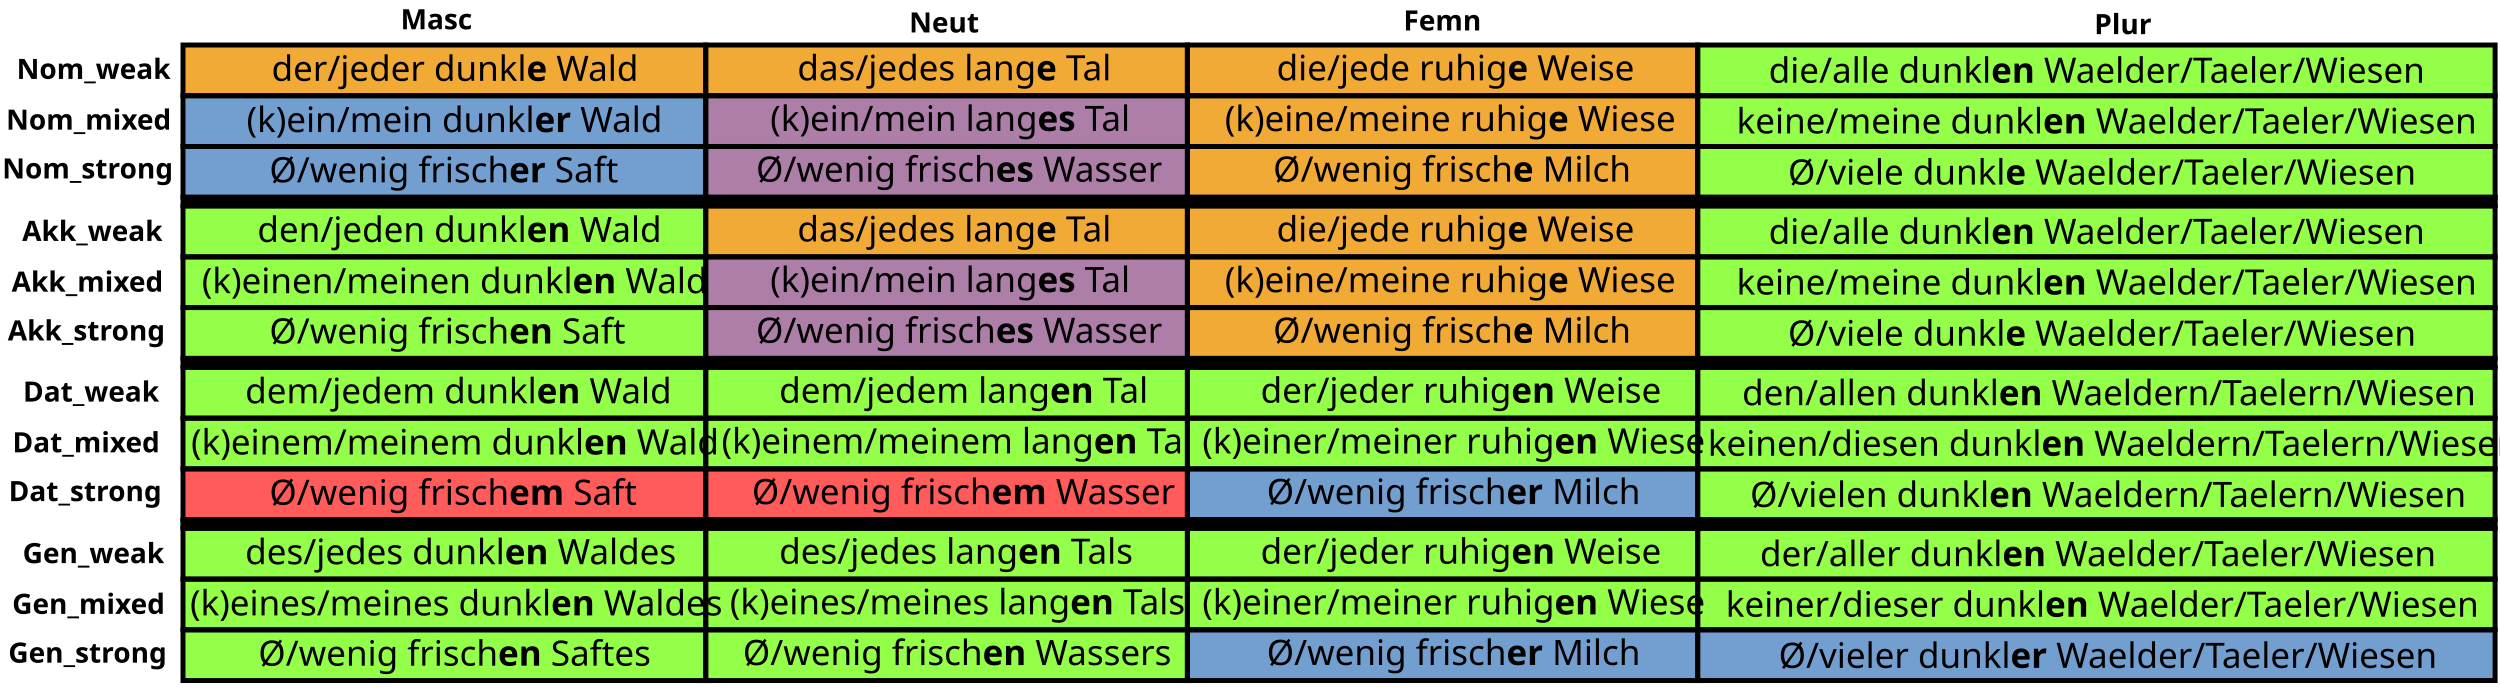
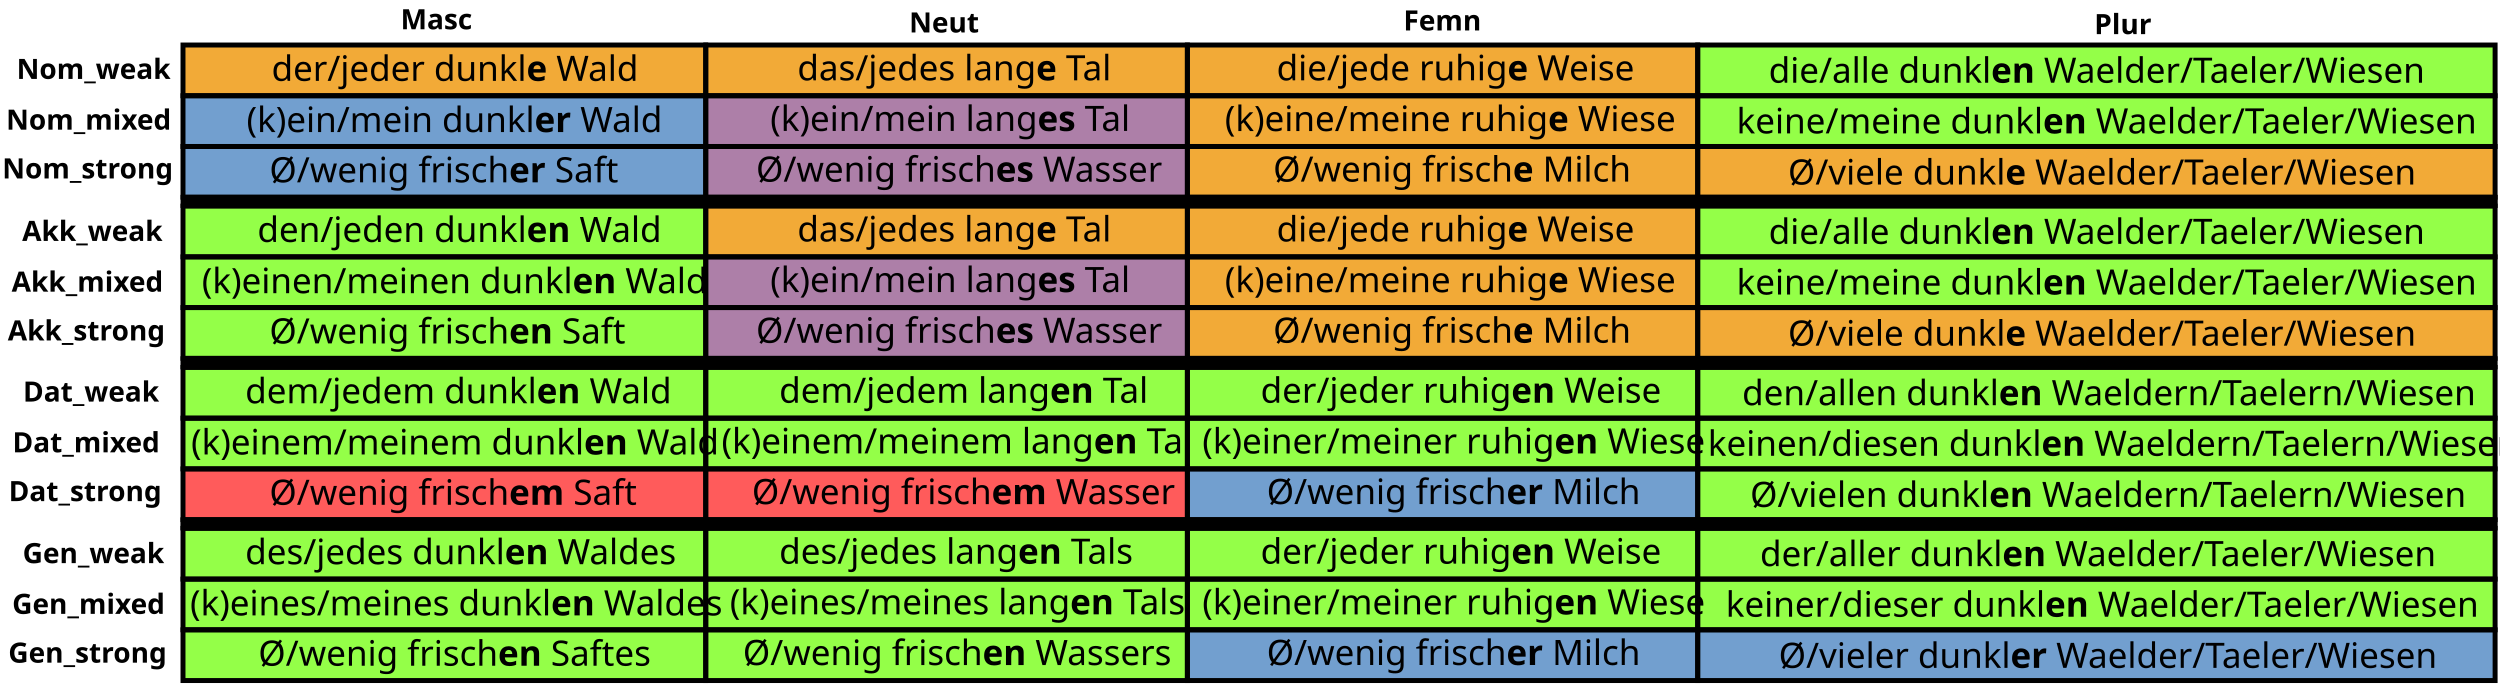
<svg xmlns="http://www.w3.org/2000/svg" height="360" viewBox="0 0 762.95 247.15" width="1300">
+   <path d="m541.3 109.8h284.67v18.11h-284.67z" style="fill:#f2aa37" />
+   <path d="m541.3 52.29h284.67v18.11h-284.67z" style="fill:#f2aa37" />
+   <path d="m541.3 73.59h284.67v36.21h-284.67z" style="fill:#94ff48" />
  <g style="fill:#f2aa37">
    <path d="m187.18 73.59h171.94v18.11h-171.94z" />
    <path d="m187.23 16.07h171.89v18.11h-171.89z" />
    <path d="m.56 16.07h186.62v18.11h-186.62z" />
  </g>
  <path d="m.56 167.39h358.56v21.24h-358.56z" style="fill:#ff5b5b" />
  <g style="fill:#94ff48">
-     <path d="m541.3 16.07h284.67v54.32h-284.67z" />
+     <path d="m541.3 16.08h284.67v36.21h-284.67z" />
    <path d="m359.12 131.18h182.19v36.21h-182.19z" />
-     <path d="m541.3 73.59h284.67v151.25h-284.67z" />
+     <path d="m541.3 131.18h284.67v93.66h-284.67z" />
    <path d="m359.12 188.63h182.19v36.21h-182.19z" />
    <path d="m.56 185.5h358.56v57.45h-358.56z" />
    <path d="m187.18 131.18h171.94v36.21h-171.94z" />
  </g>
  <path d="m187.18 91.7h171.94v36.21h-171.94z" style="fill:#ad7fa8" />
  <path d="m359.12 167.39h182.19v21.24h-182.19z" style="fill:#729fcf" />
  <path d="m359.12 224.84h466.85v18.31h-466.85z" style="fill:#729fcf" />
  <path d="m187.18 34.18h171.94v36.21h-171.94z" style="fill:#ad7fa8" />
  <path d="m.56 34.18h186.67v36.21h-186.67z" style="fill:#729fcf" />
  <path d="m.56 73.59h186.62v93.8h-186.62z" style="fill:#94ff48" />
  <path d="m359.12 16.07h182.18v111.84h-182.18z" style="fill:#f2aa37" />
  <path d="m.56 16.07h186.62v18.11h-186.62z" style="fill:none;stroke:#000;stroke-width:1.77" />
-   <g style="stroke-width:.94" transform="translate(32.28 -.7)">
-     <text x="532.62" y="-337">
-       <tspan style="stroke-width:.94" x="532.62" y="-328.14" />
+   <g style="stroke-width:.94">
+     <text x="564.9" y="-337.7">
+       <tspan style="stroke-width:.94" x="564.9" y="-328.84" />
    </text>
    <g style="font-family:Droid Sans;letter-spacing:0;word-spacing:0">
      <g style="font-size:10">
-         <text x="-91.12" y="28.87">
-           <tspan style="font-weight:bold" x="-91.12" y="28.87">Nom_weak</tspan>
-         </text>
-         <text x="45.96" y="11.15">
-           <tspan style="font-weight:bold" x="45.96" y="11.15">Masc</tspan>
-         </text>
-         <text x="227.51" y="12.3">
-           <tspan style="font-weight:bold;stroke-width:.94" x="227.51" y="12.3">Neut</tspan>
-         </text>
-         <text x="403.97" y="11.57">
-           <tspan style="font-weight:bold;stroke-width:.94" x="403.97" y="11.57">Femn</tspan>
-         </text>
-         <text x="650.59" y="12.88">
-           <tspan style="font-weight:bold;stroke-width:.94" x="650.59" y="12.88">Plur</tspan>
+         <text x="-58.84" y="28.17">
+           <tspan style="font-weight:bold" x="-58.84" y="28.17">Nom_weak</tspan>
+         </text>
+         <text x="78.24" y="10.45">
+           <tspan style="font-weight:bold" x="78.24" y="10.45">Masc</tspan>
+         </text>
+         <text x="259.79" y="11.6">
+           <tspan style="font-weight:bold;stroke-width:.94" x="259.79" y="11.6">Neut</tspan>
+         </text>
+         <text x="436.25" y="10.87">
+           <tspan style="font-weight:bold;stroke-width:.94" x="436.25" y="10.87">Femn</tspan>
+         </text>
+         <text x="682.87" y="12.18">
+           <tspan style="font-weight:bold;stroke-width:.94" x="682.87" y="12.18">Plur</tspan>
        </text>
      </g>
      <g style="font-size:12.5">
-         <text x="-9.01" y="47.85">
-           <tspan x="-9.01" y="47.85">(k)ein/mein dunkl<tspan style="font-weight:bold">er</tspan> Wald</tspan>
-         </text>
-         <text x="177.93" y="47.45">
-           <tspan x="177.93" y="47.45">
-             <tspan style="stroke-width:.94" x="177.93" y="47.45">(k)ein/mein lang<tspan style="font-weight:bold">es</tspan> Tal</tspan>
+         <text x="23.27" y="47.15">
+           <tspan x="23.27" y="47.15">(k)ein/mein dunkl<tspan style="font-weight:bold">er</tspan> Wald</tspan>
+         </text>
+         <text x="210.21" y="46.75">
+           <tspan x="210.21" y="46.75">
+             <tspan style="stroke-width:.94" x="210.21" y="46.75">(k)ein/mein lang<tspan style="font-weight:bold">es</tspan> Tal</tspan>
          </tspan>
        </text>
-         <text x="358.7" y="29.38">
-           <tspan style="stroke-width:.94" x="358.7" y="29.38">die/jede ruhig<tspan style="font-weight:bold">e</tspan> Weise</tspan>
-         </text>
-         <text x="-.1" y="29.57">
-           <tspan style="stroke-width:.94" x="-.1" y="29.57">der/jeder dunkl<tspan style="font-weight:bold;stroke-width:.94">e</tspan> Wald</tspan>
-         </text>
-         <text x="-.87" y="65.79">
-           <tspan style="stroke-width:.94" x="-.87" y="65.79">Ø/wenig frisch<tspan style="font-weight:bold">er</tspan> Saft</tspan>
-         </text>
-         <text x="172.86" y="65.56">
-           <tspan style="stroke-width:.94" x="172.86" y="65.56">Ø/wenig frisch<tspan style="font-weight:bold">es</tspan> Wasser</tspan>
-         </text>
-         <text x="187.61" y="29.38">
-           <tspan style="stroke-width:.94" x="187.61" y="29.38">das/jedes lang<tspan style="font-weight:bold">e</tspan> Tal</tspan>
-         </text>
-         <text x="340.22" y="47.49">
-           <tspan style="stroke-width:.94" x="340.22" y="47.49">(k)eine/meine ruhig<tspan style="font-weight:bold">e</tspan> Wiese</tspan>
-         </text>
-         <text x="357.47" y="65.53">
-           <tspan style="stroke-width:.94" x="357.47" y="65.53">Ø/wenig frisch<tspan style="font-weight:bold;stroke-width:.94">e</tspan> Milch</tspan>
-         </text>
-         <text x="534.37" y="30.24">
-           <tspan style="stroke-width:.94" x="534.37" y="30.24">die/alle dunkl<tspan style="font-weight:bold;stroke-width:.94">en</tspan> Waelder/Taeler/Wiesen</tspan>
-         </text>
-         <text x="522.9" y="48.32">
-           <tspan style="stroke-width:.94" x="522.9" y="48.32">keine/meine dunkl<tspan style="font-weight:bold;stroke-width:.94">en</tspan> Waelder/Taeler/Wiesen</tspan>
-         </text>
-         <text x="541.26" y="66.58">
-           <tspan style="stroke-width:.94" x="541.26" y="66.58">Ø/viele dunkl<tspan style="font-weight:bold;stroke-width:.94">e</tspan> Waelder/Taeler/Wiesen</tspan>
+         <text x="390.98" y="28.68">
+           <tspan style="stroke-width:.94" x="390.98" y="28.68">die/jede ruhig<tspan style="font-weight:bold">e</tspan> Weise</tspan>
+         </text>
+         <text x="32.18" y="28.87">
+           <tspan style="stroke-width:.94" x="32.18" y="28.87">der/jeder dunkl<tspan style="font-weight:bold;stroke-width:.94">e</tspan> Wald</tspan>
+         </text>
+         <text x="31.41" y="65.09">
+           <tspan style="stroke-width:.94" x="31.41" y="65.09">Ø/wenig frisch<tspan style="font-weight:bold">er</tspan> Saft</tspan>
+         </text>
+         <text x="205.14" y="64.86">
+           <tspan style="stroke-width:.94" x="205.14" y="64.86">Ø/wenig frisch<tspan style="font-weight:bold">es</tspan> Wasser</tspan>
+         </text>
+         <text x="219.89" y="28.68">
+           <tspan style="stroke-width:.94" x="219.89" y="28.68">das/jedes lang<tspan style="font-weight:bold">e</tspan> Tal</tspan>
+         </text>
+         <text x="372.5" y="46.79">
+           <tspan style="stroke-width:.94" x="372.5" y="46.79">(k)eine/meine ruhig<tspan style="font-weight:bold">e</tspan> Wiese</tspan>
+         </text>
+         <text x="389.75" y="64.83">
+           <tspan style="stroke-width:.94" x="389.75" y="64.83">Ø/wenig frisch<tspan style="font-weight:bold;stroke-width:.94">e</tspan> Milch</tspan>
+         </text>
+         <text x="566.65" y="29.54">
+           <tspan style="stroke-width:.94" x="566.65" y="29.54">die/alle dunkl<tspan style="font-weight:bold;stroke-width:.94">en</tspan> Waelder/Taeler/Wiesen</tspan>
+         </text>
+         <text x="555.18" y="47.62">
+           <tspan style="stroke-width:.94" x="555.18" y="47.62">keine/meine dunkl<tspan style="font-weight:bold;stroke-width:.94">en</tspan> Waelder/Taeler/Wiesen</tspan>
+         </text>
+         <text x="573.54" y="65.88">
+           <tspan style="stroke-width:.94" x="573.54" y="65.88">Ø/viele dunkl<tspan style="font-weight:bold;stroke-width:.94">e</tspan> Waelder/Taeler/Wiesen</tspan>
        </text>
      </g>
    </g>
  </g>
  <g style="fill:none;stroke:#000;stroke-width:1.77">
    <path d="m.56 34.18h186.62v18.11h-186.62z" />
    <path d="m.56 52.29h186.62v18.11h-186.62z" />
    <path d="m187.18 16.07h171.94v18.11h-171.94z" />
    <path d="m187.18 34.18h171.94v18.11h-171.94z" />
    <path d="m187.18 52.29h171.94v18.11h-171.94z" />
    <path d="m359.12 16.07h182.19v18.11h-182.19z" />
    <path d="m359.12 34.18h182.19v18.11h-182.19z" />
    <path d="m359.12 52.29h182.19v18.11h-182.19z" />
    <path d="m541.3 16.07h284.67v18.11h-284.67z" />
    <path d="m541.3 34.18h284.67v18.11h-284.67z" />
    <path d="m541.3 52.29h284.67v18.11h-284.67z" />
    <path d="m.56 73.59h186.62v18.11h-186.62z" />
  </g>
-   <g style="font-size:12.5;font-family:Droid Sans;letter-spacing:0;word-spacing:0;stroke-width:.94" transform="translate(32.28 -.7)">
-     <text x="-24.99" y="105.37">
-       <tspan style="stroke-width:.94" x="-24.99" y="105.37">(k)einen/meinen dunkl<tspan style="font-weight:bold;stroke-width:.94">en</tspan> Wald</tspan>
-     </text>
-     <text x="177.93" y="104.97">
-       <tspan style="stroke-width:.94" x="177.93" y="104.97">
-         <tspan style="stroke-width:.94" x="177.93" y="104.97">(k)ein/mein lang<tspan style="font-weight:bold;stroke-width:.94">es</tspan> Tal</tspan>
+   <g style="stroke-width:.94;font-size:12.5;font-family:Droid Sans;letter-spacing:0;word-spacing:0">
+     <text x="7.29" y="104.67">
+       <tspan style="stroke-width:.94" x="7.29" y="104.67">(k)einen/meinen dunkl<tspan style="font-weight:bold;stroke-width:.94">en</tspan> Wald</tspan>
+     </text>
+     <text x="210.21" y="104.27">
+       <tspan style="stroke-width:.94" x="210.21" y="104.27">
+         <tspan style="stroke-width:.94" x="210.21" y="104.27">(k)ein/mein lang<tspan style="font-weight:bold;stroke-width:.94">es</tspan> Tal</tspan>
      </tspan>
    </text>
-     <text x="358.7" y="86.9">
-       <tspan style="stroke-width:.94" x="358.7" y="86.9">die/jede ruhig<tspan style="font-weight:bold;stroke-width:.94">e</tspan> Weise</tspan>
-     </text>
-     <text x="-5.16" y="87.08">
-       <tspan style="stroke-width:.94" x="-5.16" y="87.08">den/jeden dunkl<tspan style="font-weight:bold;stroke-width:.94">en</tspan> Wald</tspan>
-     </text>
-     <text x="-.87" y="123.31">
-       <tspan style="stroke-width:.94" x="-.87" y="123.31">Ø/wenig frisch<tspan style="font-weight:bold;stroke-width:.94">en</tspan> Saft</tspan>
-     </text>
-     <text x="172.86" y="123.08">
-       <tspan style="stroke-width:.94" x="172.86" y="123.08">Ø/wenig frisch<tspan style="font-weight:bold;stroke-width:.94">es</tspan> Wasser</tspan>
-     </text>
-     <text x="187.61" y="86.9">
-       <tspan style="stroke-width:.94" x="187.61" y="86.9">das/jedes lang<tspan style="font-weight:bold;stroke-width:.94">e</tspan> Tal</tspan>
-     </text>
-     <text x="340.22" y="105.01">
-       <tspan style="stroke-width:.94" x="340.22" y="105.01">(k)eine/meine ruhig<tspan style="font-weight:bold;stroke-width:.94">e</tspan> Wiese</tspan>
-     </text>
-     <text x="357.47" y="123.05">
-       <tspan style="stroke-width:.94" x="357.47" y="123.05">Ø/wenig frisch<tspan style="font-weight:bold;stroke-width:.94">e</tspan> Milch</tspan>
-     </text>
-     <text x="534.37" y="87.76">
-       <tspan style="stroke-width:.94" x="534.37" y="87.76">die/alle dunkl<tspan style="font-weight:bold;stroke-width:.94">en</tspan> Waelder/Taeler/Wiesen</tspan>
-     </text>
-     <text x="522.9" y="105.84">
-       <tspan style="stroke-width:.94" x="522.9" y="105.84">keine/meine dunkl<tspan style="font-weight:bold;stroke-width:.94">en</tspan> Waelder/Taeler/Wiesen</tspan>
-     </text>
-     <text x="541.26" y="124.09">
-       <tspan style="stroke-width:.94" x="541.26" y="124.09">Ø/viele dunkl<tspan style="font-weight:bold;stroke-width:.94">e</tspan> Waelder/Taeler/Wiesen</tspan>
+     <text x="390.98" y="86.2">
+       <tspan style="stroke-width:.94" x="390.98" y="86.2">die/jede ruhig<tspan style="font-weight:bold;stroke-width:.94">e</tspan> Weise</tspan>
+     </text>
+     <text x="27.12" y="86.38">
+       <tspan style="stroke-width:.94" x="27.12" y="86.38">den/jeden dunkl<tspan style="font-weight:bold;stroke-width:.94">en</tspan> Wald</tspan>
+     </text>
+     <text x="31.41" y="122.61">
+       <tspan style="stroke-width:.94" x="31.41" y="122.61">Ø/wenig frisch<tspan style="font-weight:bold;stroke-width:.94">en</tspan> Saft</tspan>
+     </text>
+     <text x="205.14" y="122.38">
+       <tspan style="stroke-width:.94" x="205.14" y="122.38">Ø/wenig frisch<tspan style="font-weight:bold;stroke-width:.94">es</tspan> Wasser</tspan>
+     </text>
+     <text x="219.89" y="86.2">
+       <tspan style="stroke-width:.94" x="219.89" y="86.2">das/jedes lang<tspan style="font-weight:bold;stroke-width:.94">e</tspan> Tal</tspan>
+     </text>
+     <text x="372.5" y="104.31">
+       <tspan style="stroke-width:.94" x="372.5" y="104.31">(k)eine/meine ruhig<tspan style="font-weight:bold;stroke-width:.94">e</tspan> Wiese</tspan>
+     </text>
+     <text x="389.75" y="122.35">
+       <tspan style="stroke-width:.94" x="389.75" y="122.35">Ø/wenig frisch<tspan style="font-weight:bold;stroke-width:.94">e</tspan> Milch</tspan>
+     </text>
+     <text x="566.65" y="87.06">
+       <tspan style="stroke-width:.94" x="566.65" y="87.06">die/alle dunkl<tspan style="font-weight:bold;stroke-width:.94">en</tspan> Waelder/Taeler/Wiesen</tspan>
+     </text>
+     <text x="555.18" y="105.14">
+       <tspan style="stroke-width:.94" x="555.18" y="105.14">keine/meine dunkl<tspan style="font-weight:bold;stroke-width:.94">en</tspan> Waelder/Taeler/Wiesen</tspan>
+     </text>
+     <text x="573.54" y="123.39">
+       <tspan style="stroke-width:.94" x="573.54" y="123.39">Ø/viele dunkl<tspan style="font-weight:bold;stroke-width:.94">e</tspan> Waelder/Taeler/Wiesen</tspan>
    </text>
  </g>
  <g style="stroke:#000">
    <g style="fill:none;stroke-width:1.77">
      <path d="m.56 91.7h186.62v18.1h-186.62z" />
      <path d="m.56 109.8h186.62v18.11h-186.62z" />
      <path d="m187.18 73.59h171.94v18.11h-171.94z" />
      <path d="m187.18 91.7h171.94v18.1h-171.94z" />
      <path d="m187.18 109.8h171.94v18.11h-171.94z" />
      <path d="m359.12 73.59h182.19v18.11h-182.19z" />
      <path d="m359.12 91.7h182.18v18.1h-182.18z" />
      <path d="m359.12 109.8h182.19v18.11h-182.19z" />
      <path d="m541.3 73.59h284.67v18.11h-284.67z" />
      <path d="m541.3 91.7h284.67v18.11h-284.67z" />
      <path d="m541.3 109.8h284.67v18.11h-284.67z" />
    </g>
    <path d="m-.31 71.89h827.21" style="fill:#3465a4;stroke-width:4.68" />
    <path d="m-.36 187.02h827.24" style="fill:#3465a4;stroke-width:4.68" />
    <path d="m.56 131.18h186.62v18.11h-186.62z" style="fill:none;stroke-width:1.77" />
  </g>
-   <g style="font-size:12.5;font-family:Droid Sans;letter-spacing:0;word-spacing:0;stroke-width:.94" transform="translate(32.28 -.7)">
-     <text x="-28.82" y="162.95">
-       <tspan style="stroke-width:.94" x="-28.82" y="162.95">(k)einem/meinem dunkl<tspan style="font-weight:bold;stroke-width:.94">en</tspan> Wald</tspan>
-     </text>
-     <text x="160.55" y="162.56">
-       <tspan style="stroke-width:.94" x="160.55" y="162.56">
-         <tspan style="stroke-width:.94" x="160.55" y="162.56">(k)einem/meinem lang<tspan style="font-weight:bold;stroke-width:.94">en</tspan> Tal</tspan>
+   <g style="stroke-width:.94;font-size:12.5;font-family:Droid Sans;letter-spacing:0;word-spacing:0">
+     <text x="3.46" y="162.25">
+       <tspan style="stroke-width:.94" x="3.46" y="162.25">(k)einem/meinem dunkl<tspan style="font-weight:bold;stroke-width:.94">en</tspan> Wald</tspan>
+     </text>
+     <text x="192.83" y="161.86">
+       <tspan style="stroke-width:.94" x="192.83" y="161.86">
+         <tspan style="stroke-width:.94" x="192.83" y="161.86">(k)einem/meinem lang<tspan style="font-weight:bold;stroke-width:.94">en</tspan> Tal</tspan>
      </tspan>
    </text>
-     <text x="352.99" y="144.48">
-       <tspan style="stroke-width:.94" x="352.99" y="144.48">der/jeder ruhig<tspan style="font-weight:bold;stroke-width:.94">en</tspan> Weise</tspan>
-     </text>
-     <text x="-9.51" y="144.67">
-       <tspan style="stroke-width:.94" x="-9.51" y="144.67">dem/jedem dunkl<tspan style="font-weight:bold;stroke-width:.94">en</tspan> Wald</tspan>
-     </text>
-     <text x="-.87" y="180.9">
-       <tspan style="stroke-width:.94" x="-.87" y="180.9">Ø/wenig frisch<tspan style="font-weight:bold;stroke-width:.94">em</tspan> Saft</tspan>
-     </text>
-     <text x="171.38" y="180.67">
-       <tspan style="stroke-width:.94" x="171.38" y="180.67">Ø/wenig frisch<tspan style="font-weight:bold;stroke-width:.94">em</tspan> Wasser</tspan>
-     </text>
-     <text x="181.12" y="144.49">
-       <tspan style="stroke-width:.94" x="181.12" y="144.49">dem/jedem lang<tspan style="font-weight:bold;stroke-width:.94">en</tspan> Tal</tspan>
-     </text>
-     <text x="332.18" y="162.59">
-       <tspan style="stroke-width:.94" x="332.18" y="162.59">(k)einer/meiner ruhig<tspan style="font-weight:bold;stroke-width:.94">en</tspan> Wiese</tspan>
-     </text>
-     <text x="355.17" y="180.64">
-       <tspan style="stroke-width:.94" x="355.17" y="180.64">Ø/wenig frisch<tspan style="font-weight:bold;stroke-width:.94">er</tspan> Milch</tspan>
-     </text>
-     <text x="524.88" y="145.35">
-       <tspan style="stroke-width:.94" x="524.88" y="145.35">den/allen dunkl<tspan style="font-weight:bold;stroke-width:.94">en</tspan> Waeldern/Taelern/Wiesen</tspan>
-     </text>
-     <text x="512.63" y="163.42">
-       <tspan style="stroke-width:.94" x="512.63" y="163.42">keinen/diesen dunkl<tspan style="font-weight:bold;stroke-width:.94">en</tspan> Waeldern/Taelern/Wiesen</tspan>
-     </text>
-     <text x="527.74" y="181.68">
-       <tspan style="stroke-width:.94" x="527.74" y="181.68">Ø/vielen dunkl<tspan style="font-weight:bold;stroke-width:.94">en</tspan> Waeldern/Taelern/Wiesen</tspan>
+     <text x="385.27" y="143.78">
+       <tspan style="stroke-width:.94" x="385.27" y="143.78">der/jeder ruhig<tspan style="font-weight:bold;stroke-width:.94">en</tspan> Weise</tspan>
+     </text>
+     <text x="22.77" y="143.97">
+       <tspan style="stroke-width:.94" x="22.77" y="143.97">dem/jedem dunkl<tspan style="font-weight:bold;stroke-width:.94">en</tspan> Wald</tspan>
+     </text>
+     <text x="31.41" y="180.2">
+       <tspan style="stroke-width:.94" x="31.41" y="180.2">Ø/wenig frisch<tspan style="font-weight:bold;stroke-width:.94">em</tspan> Saft</tspan>
+     </text>
+     <text x="203.66" y="179.97">
+       <tspan style="stroke-width:.94" x="203.66" y="179.97">Ø/wenig frisch<tspan style="font-weight:bold;stroke-width:.94">em</tspan> Wasser</tspan>
+     </text>
+     <text x="213.4" y="143.79">
+       <tspan style="stroke-width:.94" x="213.4" y="143.79">dem/jedem lang<tspan style="font-weight:bold;stroke-width:.94">en</tspan> Tal</tspan>
+     </text>
+     <text x="364.46" y="161.89">
+       <tspan style="stroke-width:.94" x="364.46" y="161.89">(k)einer/meiner ruhig<tspan style="font-weight:bold;stroke-width:.94">en</tspan> Wiese</tspan>
+     </text>
+     <text x="387.45" y="179.94">
+       <tspan style="stroke-width:.94" x="387.45" y="179.94">Ø/wenig frisch<tspan style="font-weight:bold;stroke-width:.94">er</tspan> Milch</tspan>
+     </text>
+     <text x="557.16" y="144.65">
+       <tspan style="stroke-width:.94" x="557.16" y="144.65">den/allen dunkl<tspan style="font-weight:bold;stroke-width:.94">en</tspan> Waeldern/Taelern/Wiesen</tspan>
+     </text>
+     <text x="544.91" y="162.72">
+       <tspan style="stroke-width:.94" x="544.91" y="162.72">keinen/diesen dunkl<tspan style="font-weight:bold;stroke-width:.94">en</tspan> Waeldern/Taelern/Wiesen</tspan>
+     </text>
+     <text x="560.02" y="180.98">
+       <tspan style="stroke-width:.94" x="560.02" y="180.98">Ø/vielen dunkl<tspan style="font-weight:bold;stroke-width:.94">en</tspan> Waeldern/Taelern/Wiesen</tspan>
    </text>
  </g>
  <g style="stroke:#000">
    <g style="fill:none;stroke-width:1.77">
      <path d="m.56 149.28h186.62v18.11h-186.62z" />
      <path d="m.56 167.39h186.62v18.11h-186.62z" />
      <path d="m187.18 131.18h171.94v18.11h-171.94z" />
      <path d="m187.18 149.28h171.94v18.11h-171.94z" />
      <path d="m187.18 167.39h171.94v18.11h-171.94z" />
      <path d="m359.12 131.18h182.19v18.11h-182.19z" />
      <path d="m359.12 149.28h182.19v18.11h-182.19z" />
      <path d="m359.12 167.39h182.19v18.11h-182.19z" />
      <path d="m541.3 131.18h284.67v18.11h-284.67z" />
      <path d="m541.3 149.28h284.67v18.11h-284.67z" />
      <path d="m541.3 167.39h284.67v18.11h-284.67z" />
    </g>
    <path d="m-.33 129.52h827.19" style="fill:#3465a4;stroke-width:4.68" />
    <path d="m.56 188.63h186.62v18.11h-186.62z" style="fill:none;stroke-width:1.77" />
  </g>
-   <g style="font-size:12.5;font-family:Droid Sans;letter-spacing:0;word-spacing:0;stroke-width:.94" transform="translate(32.28 -.7)">
-     <text x="-29.19" y="220.4">
-       <tspan style="stroke-width:.94" x="-29.19" y="220.4">(k)eines/meines dunkl<tspan style="font-weight:bold;stroke-width:.94">en</tspan> Waldes</tspan>
-     </text>
-     <text x="163.51" y="220.01">
-       <tspan style="stroke-width:.94" x="163.51" y="220.01">
-         <tspan style="stroke-width:.94" x="163.51" y="220.01">(k)eines/meines lang<tspan style="font-weight:bold;stroke-width:.94">en</tspan> Tals</tspan>
+   <g style="stroke-width:.94;font-size:12.5;font-family:Droid Sans;letter-spacing:0;word-spacing:0">
+     <text x="3.09" y="219.7">
+       <tspan style="stroke-width:.94" x="3.09" y="219.7">(k)eines/meines dunkl<tspan style="font-weight:bold;stroke-width:.94">en</tspan> Waldes</tspan>
+     </text>
+     <text x="195.79" y="219.31">
+       <tspan style="stroke-width:.94" x="195.79" y="219.31">
+         <tspan style="stroke-width:.94" x="195.79" y="219.31">(k)eines/meines lang<tspan style="font-weight:bold;stroke-width:.94">en</tspan> Tals</tspan>
      </tspan>
    </text>
-     <text x="352.99" y="201.93">
-       <tspan style="stroke-width:.94" x="352.99" y="201.93">der/jeder ruhig<tspan style="font-weight:bold;stroke-width:.94">en</tspan> Weise</tspan>
-     </text>
-     <text x="-9.51" y="202.12">
-       <tspan style="stroke-width:.94" x="-9.51" y="202.12">des/jedes dunkl<tspan style="font-weight:bold;stroke-width:.94">en</tspan> Waldes</tspan>
-     </text>
-     <text x="-4.83" y="238.35">
-       <tspan style="stroke-width:.94" x="-4.83" y="238.35">Ø/wenig frisch<tspan style="font-weight:bold;stroke-width:.94">en</tspan> Saftes</tspan>
-     </text>
-     <text x="168.15" y="238.12">
-       <tspan style="stroke-width:.94" x="168.15" y="238.12">Ø/wenig frisch<tspan style="font-weight:bold;stroke-width:.94">en</tspan> Wassers</tspan>
-     </text>
-     <text x="181.12" y="201.94">
-       <tspan style="stroke-width:.94" x="181.12" y="201.94">des/jedes lang<tspan style="font-weight:bold;stroke-width:.94">en</tspan> Tals</tspan>
-     </text>
-     <text x="332.18" y="220.04">
-       <tspan style="stroke-width:.94" x="332.18" y="220.04">(k)einer/meiner ruhig<tspan style="font-weight:bold;stroke-width:.94">en</tspan> Wiese</tspan>
-     </text>
-     <text x="355.17" y="238.09">
-       <tspan style="stroke-width:.94" x="355.17" y="238.09">Ø/wenig frisch<tspan style="font-weight:bold;stroke-width:.94">er</tspan> Milch</tspan>
-     </text>
-     <text x="531.27" y="202.8">
-       <tspan style="stroke-width:.94" x="531.27" y="202.8">der/aller dunkl<tspan style="font-weight:bold;stroke-width:.94">en</tspan> Waelder/Taeler/Wiesen</tspan>
-     </text>
-     <text x="519.04" y="220.87">
-       <tspan style="stroke-width:.94" x="519.04" y="220.87">keiner/dieser dunkl<tspan style="font-weight:bold;stroke-width:.94">en</tspan> Waelder/Taeler/Wiesen</tspan>
-     </text>
-     <text x="537.93" y="239.13">
-       <tspan style="stroke-width:.94" x="537.93" y="239.13">Ø/vieler dunkl<tspan style="font-weight:bold;stroke-width:.94">er</tspan> Waelder/Taeler/Wiesen</tspan>
+     <text x="385.27" y="201.23">
+       <tspan style="stroke-width:.94" x="385.27" y="201.23">der/jeder ruhig<tspan style="font-weight:bold;stroke-width:.94">en</tspan> Weise</tspan>
+     </text>
+     <text x="22.77" y="201.42">
+       <tspan style="stroke-width:.94" x="22.77" y="201.42">des/jedes dunkl<tspan style="font-weight:bold;stroke-width:.94">en</tspan> Waldes</tspan>
+     </text>
+     <text x="27.45" y="237.65">
+       <tspan style="stroke-width:.94" x="27.45" y="237.65">Ø/wenig frisch<tspan style="font-weight:bold;stroke-width:.94">en</tspan> Saftes</tspan>
+     </text>
+     <text x="200.43" y="237.42">
+       <tspan style="stroke-width:.94" x="200.43" y="237.42">Ø/wenig frisch<tspan style="font-weight:bold;stroke-width:.94">en</tspan> Wassers</tspan>
+     </text>
+     <text x="213.4" y="201.24">
+       <tspan style="stroke-width:.94" x="213.4" y="201.24">des/jedes lang<tspan style="font-weight:bold;stroke-width:.94">en</tspan> Tals</tspan>
+     </text>
+     <text x="364.46" y="219.34">
+       <tspan style="stroke-width:.94" x="364.46" y="219.34">(k)einer/meiner ruhig<tspan style="font-weight:bold;stroke-width:.94">en</tspan> Wiese</tspan>
+     </text>
+     <text x="387.45" y="237.39">
+       <tspan style="stroke-width:.94" x="387.45" y="237.39">Ø/wenig frisch<tspan style="font-weight:bold;stroke-width:.94">er</tspan> Milch</tspan>
+     </text>
+     <text x="563.55" y="202.1">
+       <tspan style="stroke-width:.94" x="563.55" y="202.1">der/aller dunkl<tspan style="font-weight:bold;stroke-width:.94">en</tspan> Waelder/Taeler/Wiesen</tspan>
+     </text>
+     <text x="551.32" y="220.17">
+       <tspan style="stroke-width:.94" x="551.32" y="220.17">keiner/dieser dunkl<tspan style="font-weight:bold;stroke-width:.94">en</tspan> Waelder/Taeler/Wiesen</tspan>
+     </text>
+     <text x="570.21" y="238.43">
+       <tspan style="stroke-width:.94" x="570.21" y="238.43">Ø/vieler dunkl<tspan style="font-weight:bold;stroke-width:.94">er</tspan> Waelder/Taeler/Wiesen</tspan>
    </text>
  </g>
  <g style="fill:none;stroke:#000;stroke-width:1.77">
    <path d="m.56 206.73h186.62v18.11h-186.62z" />
    <path d="m.56 224.84h186.62v18.11h-186.62z" />
    <path d="m187.18 188.63h171.94v18.11h-171.94z" />
    <path d="m187.18 206.73h171.94v18.11h-171.94z" />
    <path d="m187.18 224.84h171.94v18.11h-171.94z" />
    <path d="m359.12 188.63h182.19v18.11h-182.19z" />
    <path d="m359.12 206.73h182.19v18.11h-182.19z" />
    <path d="m359.12 224.84h182.19v18.11h-182.19z" />
    <path d="m541.3 188.63h284.67v18.11h-284.67z" />
    <path d="m541.3 206.73h284.67v18.11h-284.67z" />
    <path d="m541.3 224.84h284.67v18.11h-284.67z" />
  </g>
-   <g style="font-size:10;font-family:Droid Sans;letter-spacing:0;word-spacing:0;stroke-width:.94" transform="translate(32.28 -.7)">
-     <text x="-94.87" y="46.98">
-       <tspan style="font-weight:bold;stroke-width:.94" x="-94.87" y="46.98">Nom_mixed</tspan>
-     </text>
-     <text x="-96.25" y="64.4">
-       <tspan style="font-weight:bold;stroke-width:.94" x="-96.25" y="64.4">Nom_strong</tspan>
-     </text>
-     <text x="-89.14" y="86.72">
-       <tspan style="font-weight:bold;stroke-width:.94" x="-89.14" y="86.72">Akk_weak</tspan>
-     </text>
-     <text x="-92.89" y="104.83">
-       <tspan style="font-weight:bold;stroke-width:.94" x="-92.89" y="104.83">Akk_mixed</tspan>
-     </text>
-     <text x="-94.27" y="122.25">
-       <tspan style="font-weight:bold;stroke-width:.94" x="-94.27" y="122.25">Akk_strong</tspan>
-     </text>
-     <text x="-88.84" y="144.07">
-       <tspan style="font-weight:bold;stroke-width:.94" x="-88.84" y="144.07">Dat_weak</tspan>
-     </text>
-     <text x="-92.59" y="162.17">
-       <tspan style="font-weight:bold;stroke-width:.94" x="-92.59" y="162.17">Dat_mixed</tspan>
-     </text>
-     <text x="-93.96" y="179.6">
-       <tspan style="font-weight:bold;stroke-width:.94" x="-93.96" y="179.6">Dat_strong</tspan>
-     </text>
-     <text x="-88.96" y="201.74">
-       <tspan style="font-weight:bold;stroke-width:.94" x="-88.96" y="201.74">Gen_weak</tspan>
-     </text>
-     <text x="-92.7" y="219.85">
-       <tspan style="font-weight:bold;stroke-width:.94" x="-92.7" y="219.85">Gen_mixed</tspan>
-     </text>
-     <text x="-94.08" y="237.27">
-       <tspan style="font-weight:bold;stroke-width:.94" x="-94.08" y="237.27">Gen_strong</tspan>
+   <g style="stroke-width:.94;font-family:Droid Sans;letter-spacing:0;word-spacing:0;font-size:10">
+     <text x="-62.59" y="46.28">
+       <tspan style="font-weight:bold;stroke-width:.94" x="-62.59" y="46.28">Nom_mixed</tspan>
+     </text>
+     <text x="-63.97" y="63.7">
+       <tspan style="font-weight:bold;stroke-width:.94" x="-63.97" y="63.7">Nom_strong</tspan>
+     </text>
+     <text x="-56.86" y="86.02">
+       <tspan style="font-weight:bold;stroke-width:.94" x="-56.86" y="86.02">Akk_weak</tspan>
+     </text>
+     <text x="-60.61" y="104.13">
+       <tspan style="font-weight:bold;stroke-width:.94" x="-60.61" y="104.13">Akk_mixed</tspan>
+     </text>
+     <text x="-61.99" y="121.55">
+       <tspan style="font-weight:bold;stroke-width:.94" x="-61.99" y="121.55">Akk_strong</tspan>
+     </text>
+     <text x="-56.56" y="143.37">
+       <tspan style="font-weight:bold;stroke-width:.94" x="-56.56" y="143.37">Dat_weak</tspan>
+     </text>
+     <text x="-60.31" y="161.47">
+       <tspan style="font-weight:bold;stroke-width:.94" x="-60.31" y="161.47">Dat_mixed</tspan>
+     </text>
+     <text x="-61.68" y="178.9">
+       <tspan style="font-weight:bold;stroke-width:.94" x="-61.68" y="178.9">Dat_strong</tspan>
+     </text>
+     <text x="-56.68" y="201.04">
+       <tspan style="font-weight:bold;stroke-width:.94" x="-56.68" y="201.04">Gen_weak</tspan>
+     </text>
+     <text x="-60.42" y="219.15">
+       <tspan style="font-weight:bold;stroke-width:.94" x="-60.42" y="219.15">Gen_mixed</tspan>
+     </text>
+     <text x="-61.8" y="236.57">
+       <tspan style="font-weight:bold;stroke-width:.94" x="-61.8" y="236.57">Gen_strong</tspan>
    </text>
  </g>
</svg>
